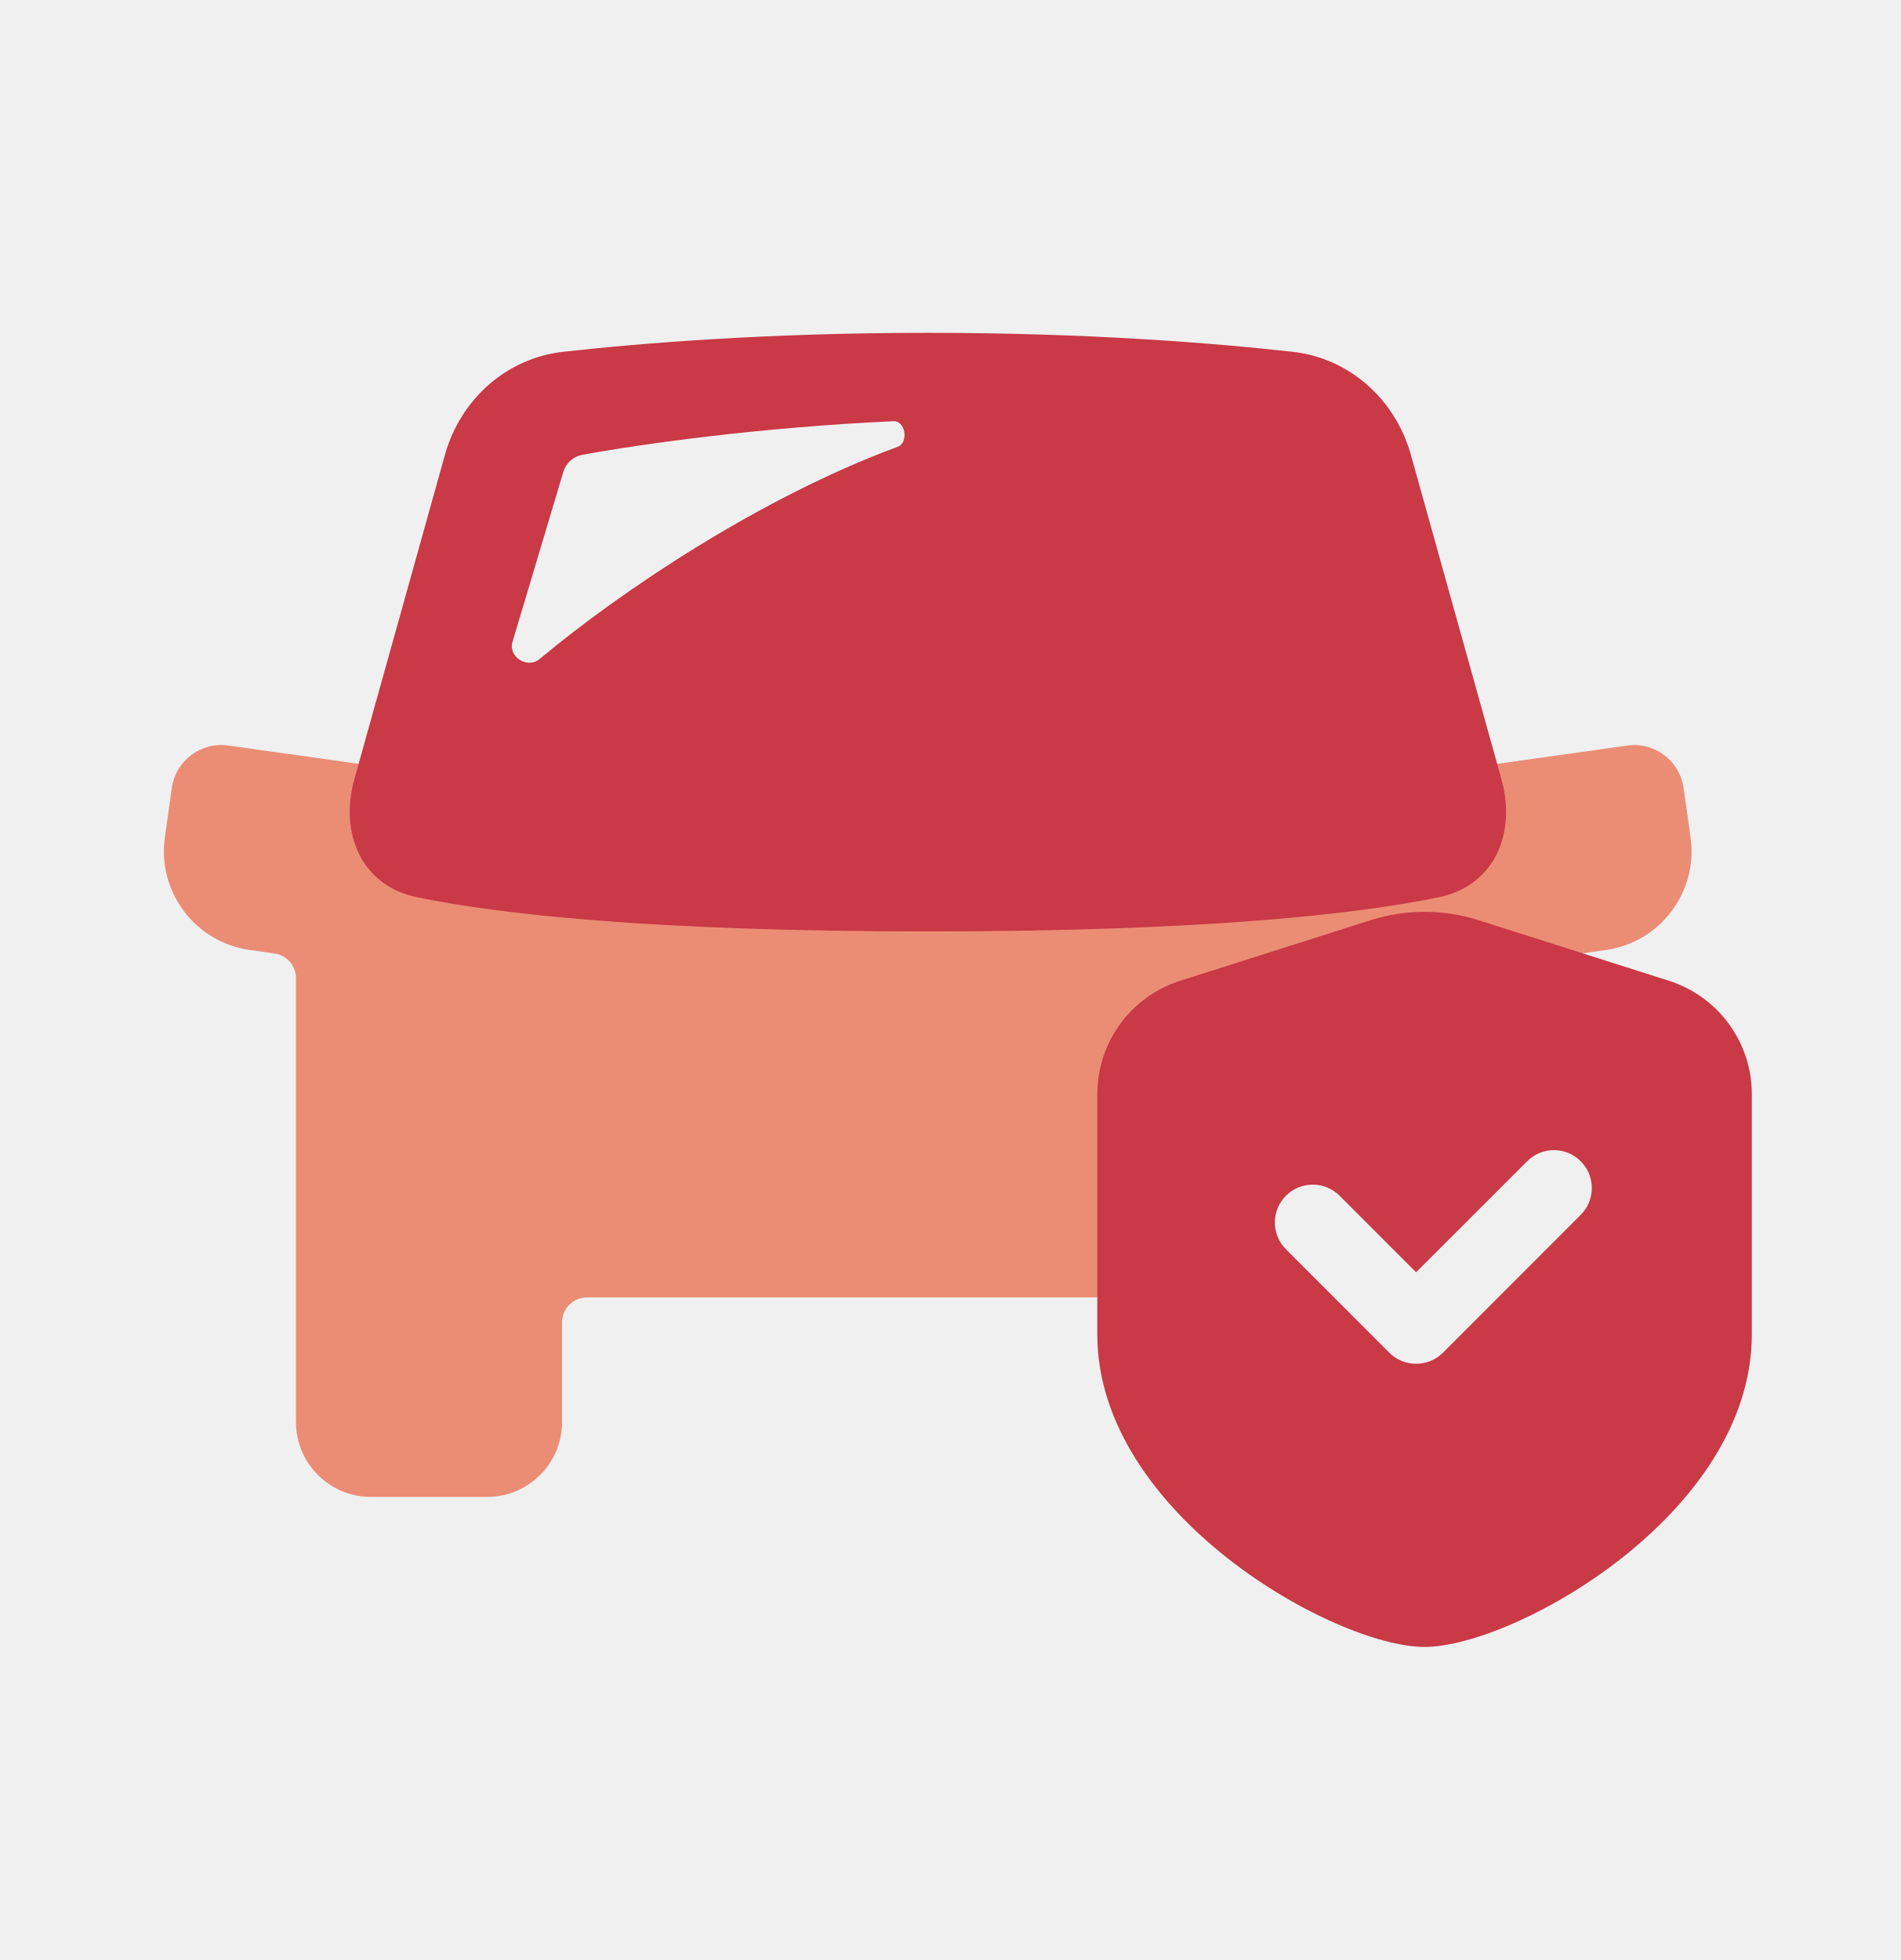
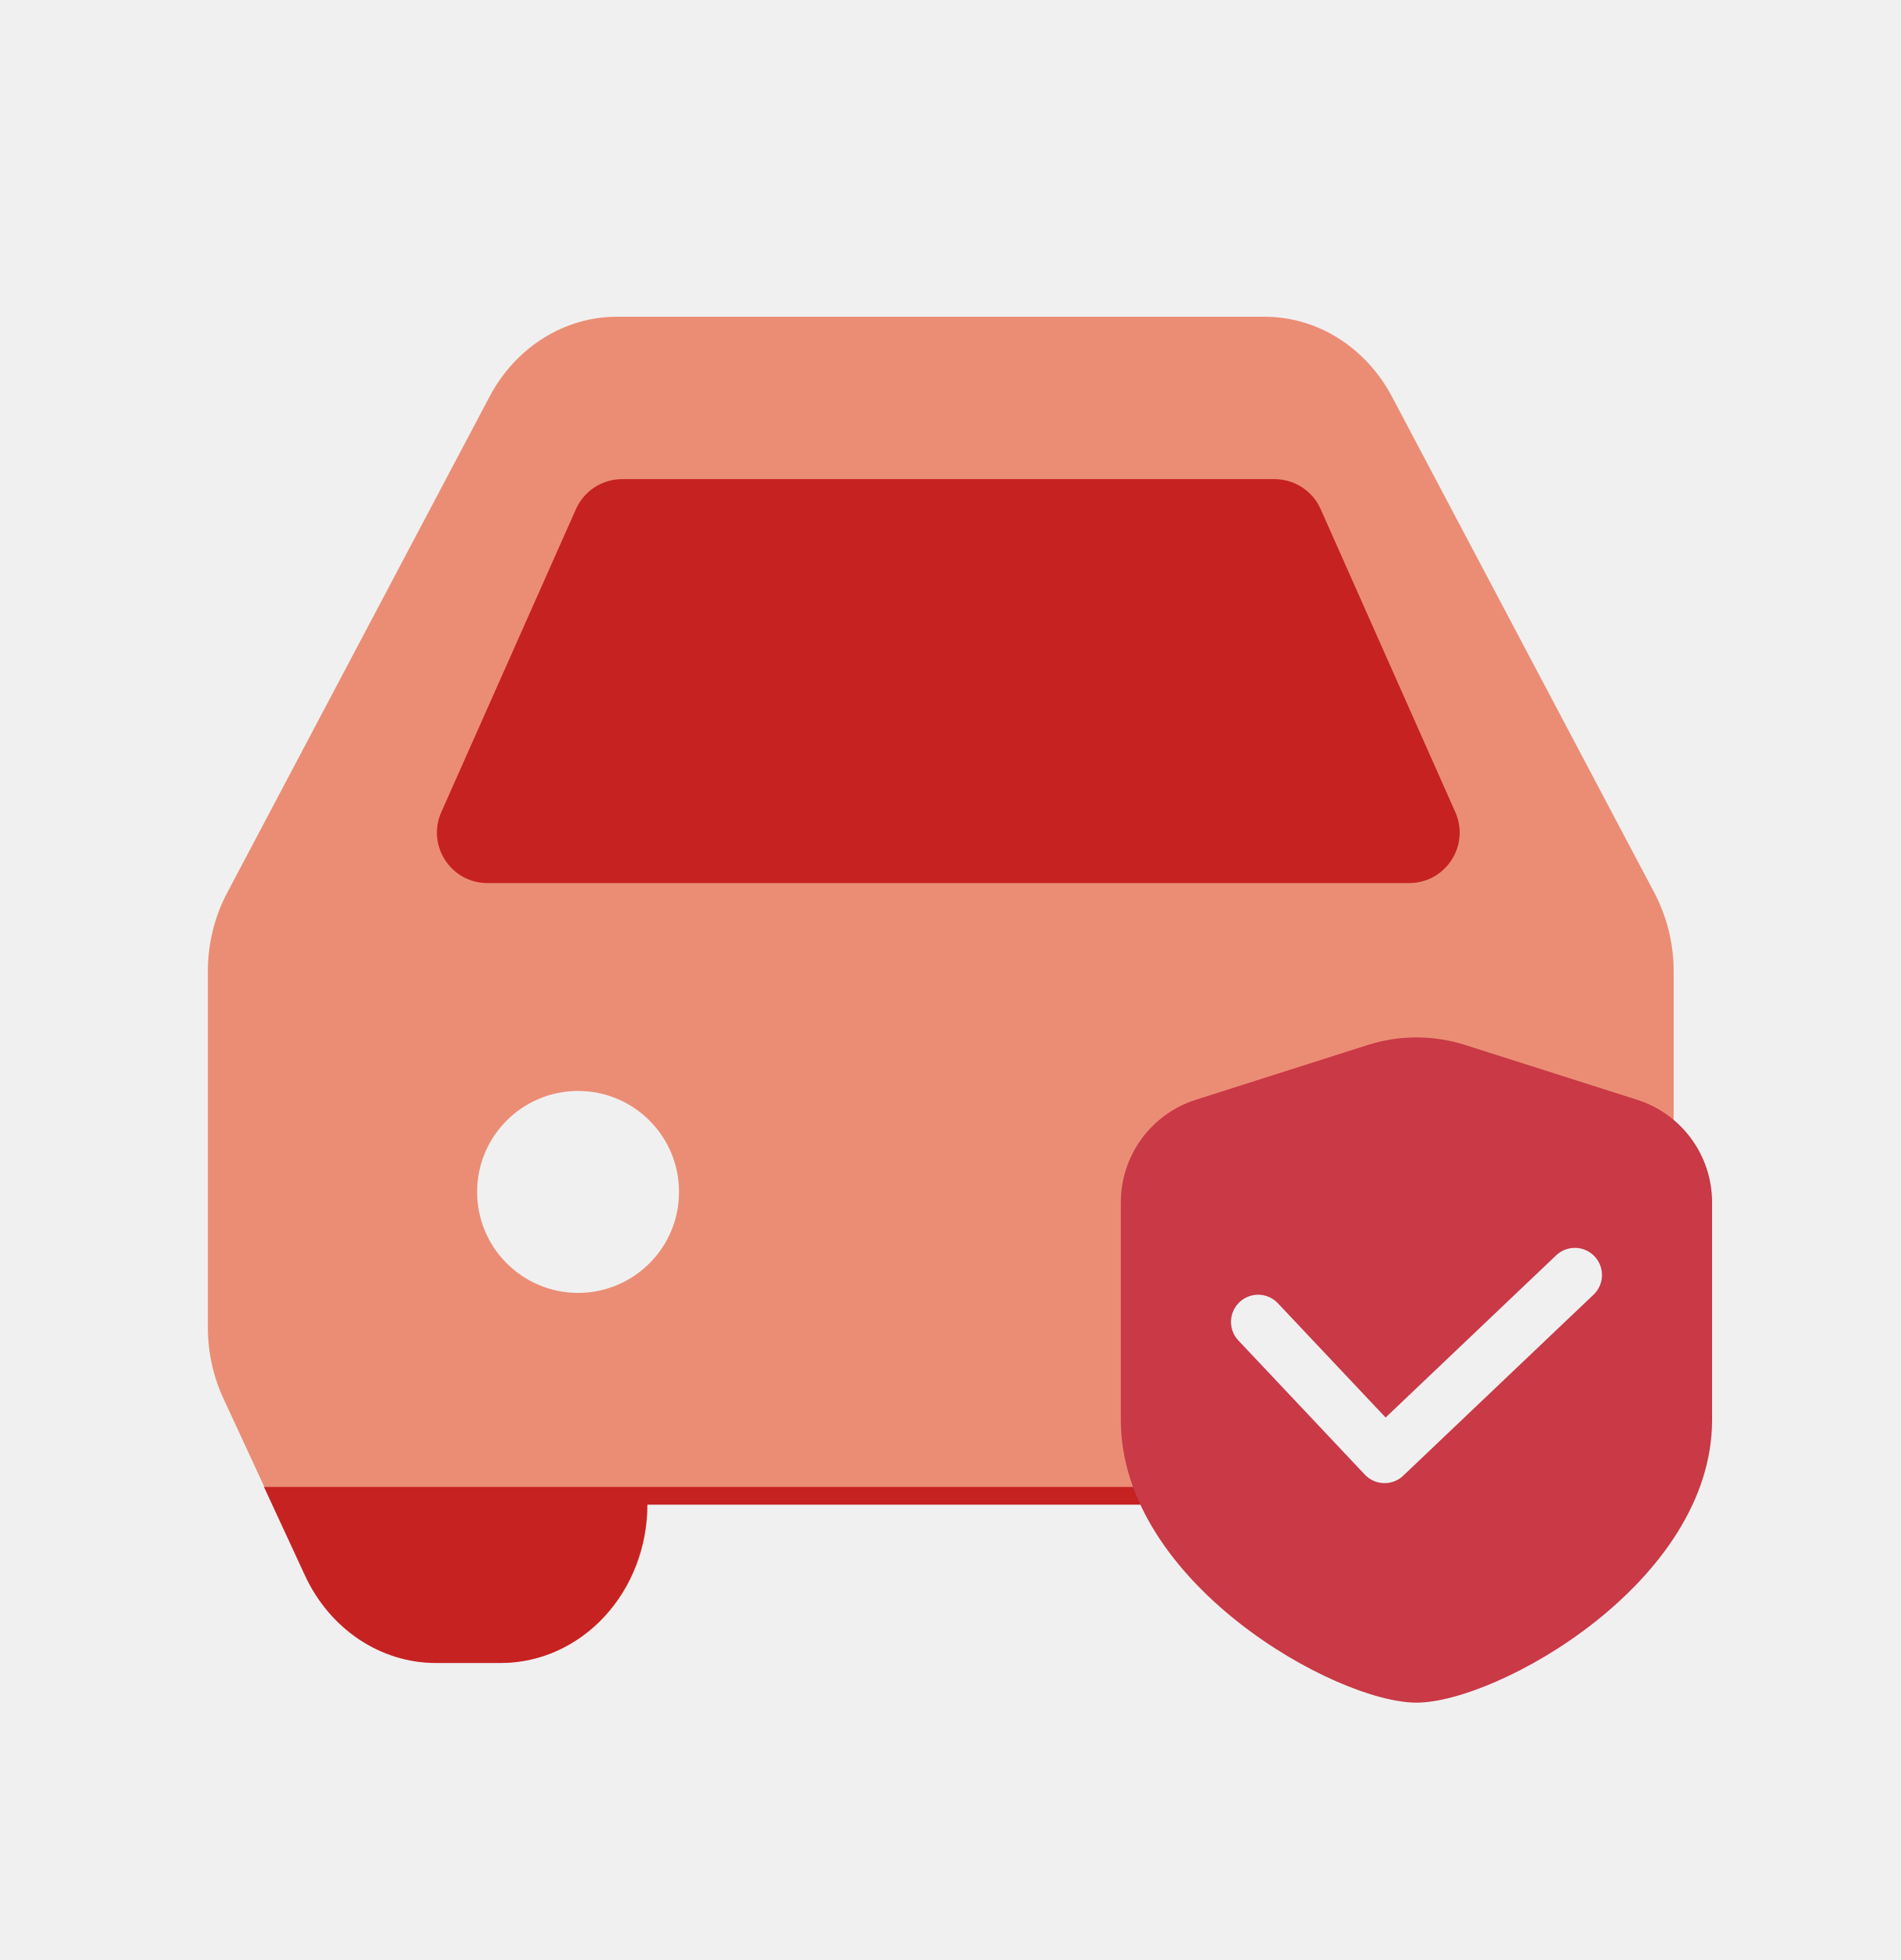
<svg xmlns="http://www.w3.org/2000/svg" width="32" height="33" viewBox="0 0 32 33" fill="none">
  <g style="mix-blend-mode:multiply">
-     <path d="M15.629 5.608C18.321 5.608 20.439 5.779 21.768 5.927C22.73 6.034 23.5 6.731 23.761 7.662L25.213 12.862L27.405 12.555C27.864 12.49 28.289 12.81 28.354 13.27L28.471 14.102C28.599 15.02 27.959 15.869 27.041 15.998L26.499 16.074C26.364 16.093 26.264 16.208 26.264 16.344C26.264 16.358 26.265 16.372 26.266 16.387V23.945C26.265 24.641 25.701 25.205 25.006 25.205H23.047C22.351 25.205 21.787 24.641 21.787 23.945V22.266C21.787 22.034 21.599 21.846 21.367 21.846H9.888C9.656 21.846 9.468 22.034 9.468 22.266V23.945C9.468 24.641 8.903 25.205 8.208 25.205H6.248C5.552 25.205 4.988 24.641 4.988 23.945V16.472C4.988 16.262 4.833 16.085 4.626 16.056L4.21 15.997C3.291 15.868 2.651 15.018 2.78 14.1L2.897 13.269C2.962 12.81 3.387 12.489 3.846 12.554L6.043 12.861L7.496 7.662C7.756 6.731 8.527 6.034 9.488 5.927C10.817 5.779 12.937 5.608 15.629 5.608Z" fill="white" />
+     <path fill-rule="evenodd" clip-rule="evenodd" d="M10.386 5.333C9.951 5.333 9.524 5.458 9.148 5.694C8.771 5.93 8.46 6.269 8.244 6.677L3.826 15.03C3.612 15.433 3.5 15.889 3.5 16.353V22.35C3.5 22.764 3.589 23.172 3.76 23.542L5.14 26.523C5.345 26.966 5.66 27.339 6.05 27.599C6.44 27.86 6.889 27.997 7.348 27.997H8.436C9.091 27.997 9.719 27.716 10.182 27.216C10.645 26.716 10.905 26.038 10.905 25.331H20.777C20.777 26.038 21.037 26.716 21.5 27.216C21.963 27.716 22.591 27.997 23.245 27.997H24.334C24.792 27.997 25.242 27.86 25.632 27.599C26.022 27.339 26.337 26.966 26.542 26.523L27.921 23.542C28.093 23.173 28.182 22.763 28.182 22.35V16.353C28.182 15.889 28.069 15.433 27.856 15.03L23.438 6.677C23.222 6.269 22.91 5.93 22.534 5.694C22.158 5.458 21.731 5.333 21.296 5.333H10.386Z" fill="#FA967C" />
    <g style="mix-blend-mode:multiply">
-       <path d="M3.842 12.552L6.766 12.962C6.822 12.97 6.878 12.966 6.933 12.953C7.117 12.91 7.307 12.886 7.504 12.886H23.74C23.937 12.886 24.128 12.91 24.311 12.954C24.366 12.967 24.423 12.97 24.479 12.963L27.401 12.553C27.86 12.488 28.285 12.808 28.349 13.268L28.467 14.1C28.596 15.018 27.956 15.867 27.037 15.996L26.495 16.072C26.36 16.09 26.26 16.206 26.26 16.342C26.26 16.356 26.262 16.37 26.262 16.385V23.943C26.262 24.639 25.698 25.203 25.002 25.203H23.043C22.347 25.203 21.783 24.639 21.783 23.943V22.264C21.783 22.032 21.595 21.844 21.363 21.844H9.884C9.652 21.844 9.464 22.032 9.464 22.264V23.943C9.464 24.639 8.9 25.203 8.204 25.203H6.244C5.548 25.203 4.984 24.639 4.984 23.943V16.469C4.984 16.26 4.83 16.083 4.623 16.054L4.206 15.995C3.288 15.866 2.647 15.017 2.776 14.099L2.893 13.267C2.958 12.807 3.383 12.487 3.842 12.552Z" fill="#FA967C" />
+       <path d="M6.044 27.602C5.654 27.341 5.339 26.968 5.134 26.525L4.444 25.035H27.225L26.535 26.525C26.33 26.968 26.015 27.341 25.625 27.602C25.235 27.862 24.786 28 24.328 28H23.239C22.584 28 21.957 27.719 21.494 27.219C21.031 26.719 20.771 26.041 20.771 25.334H10.898C10.898 26.041 10.638 26.719 10.175 27.219C9.712 27.719 9.085 28 8.43 28H7.341C6.883 28 6.434 27.862 6.044 27.602Z" fill="#D63D4A" />
    </g>
-     <path d="M7.492 7.658C7.753 6.727 8.523 6.03 9.484 5.923C10.813 5.775 12.933 5.604 15.625 5.604C18.317 5.604 20.436 5.775 21.765 5.923C22.726 6.03 23.497 6.727 23.757 7.658L25.28 13.111C25.539 14.036 25.162 14.915 24.222 15.108C22.863 15.387 20.317 15.682 15.625 15.682C10.933 15.682 8.386 15.387 7.028 15.108C6.087 14.915 5.71 14.036 5.969 13.111L7.492 7.658Z" fill="#D63D4A" />
-     <path d="M9.804 7.658C10.804 7.475 12.789 7.195 15.046 7.092C15.249 7.083 15.305 7.453 15.114 7.523C12.797 8.379 10.451 9.956 9.083 11.098C8.882 11.265 8.554 11.06 8.629 10.809L9.485 7.947C9.529 7.799 9.651 7.686 9.804 7.658Z" fill="white" />
-     <path d="M18.477 22.468C18.477 25.497 22.485 27.729 23.987 27.729C25.49 27.729 29.498 25.497 29.498 22.468C29.498 20.874 29.498 19.431 29.498 18.422C29.498 17.549 28.933 16.778 28.102 16.513L24.899 15.494C24.306 15.305 23.669 15.305 23.076 15.494L19.873 16.513C19.041 16.778 18.477 17.549 18.477 18.422C18.477 19.431 18.477 20.874 18.477 22.468Z" fill="#D63D4A" />
-     <path fill-rule="evenodd" clip-rule="evenodd" d="M26.617 19.552C26.866 19.801 26.866 20.205 26.617 20.454L24.297 22.775C24.047 23.024 23.643 23.024 23.394 22.775L21.654 21.034C21.404 20.785 21.404 20.381 21.654 20.132C21.903 19.883 22.307 19.883 22.556 20.132L23.845 21.421L25.715 19.552C25.964 19.302 26.368 19.302 26.617 19.552Z" fill="white" />
+     <g style="mix-blend-mode:multiply">
+       <path d="M7.431 13.673L9.698 8.572C9.835 8.265 10.139 8.067 10.475 8.067H21.461C21.797 8.067 22.102 8.265 22.238 8.572L24.505 13.673C24.755 14.235 24.343 14.868 23.728 14.868H8.208C7.593 14.868 7.181 14.235 7.431 13.673Z" fill="#D63D4A" />
+     </g>
+     <ellipse cx="9.734" cy="20.068" rx="1.7" ry="1.7" fill="white" />
+     <circle cx="22.203" cy="20.068" r="1.7" fill="white" />
+     <path d="M18.873 23.906C18.873 26.647 22.494 28.667 23.851 28.667C25.209 28.667 28.829 26.647 28.829 23.906C28.829 22.463 28.829 21.158 28.829 20.244C28.829 19.455 28.319 18.756 27.568 18.517L24.674 17.595C24.139 17.424 23.564 17.424 23.028 17.595L20.135 18.517C19.384 18.756 18.873 19.455 18.873 20.244C18.873 21.158 18.873 22.463 18.873 23.906Z" fill="#D63D4A" />
+     <path d="M21.185 22.256L23.314 24.514L26.518 21.467" stroke="white" stroke-width="0.914" stroke-linecap="round" stroke-linejoin="round" />
  </g>
</svg>
